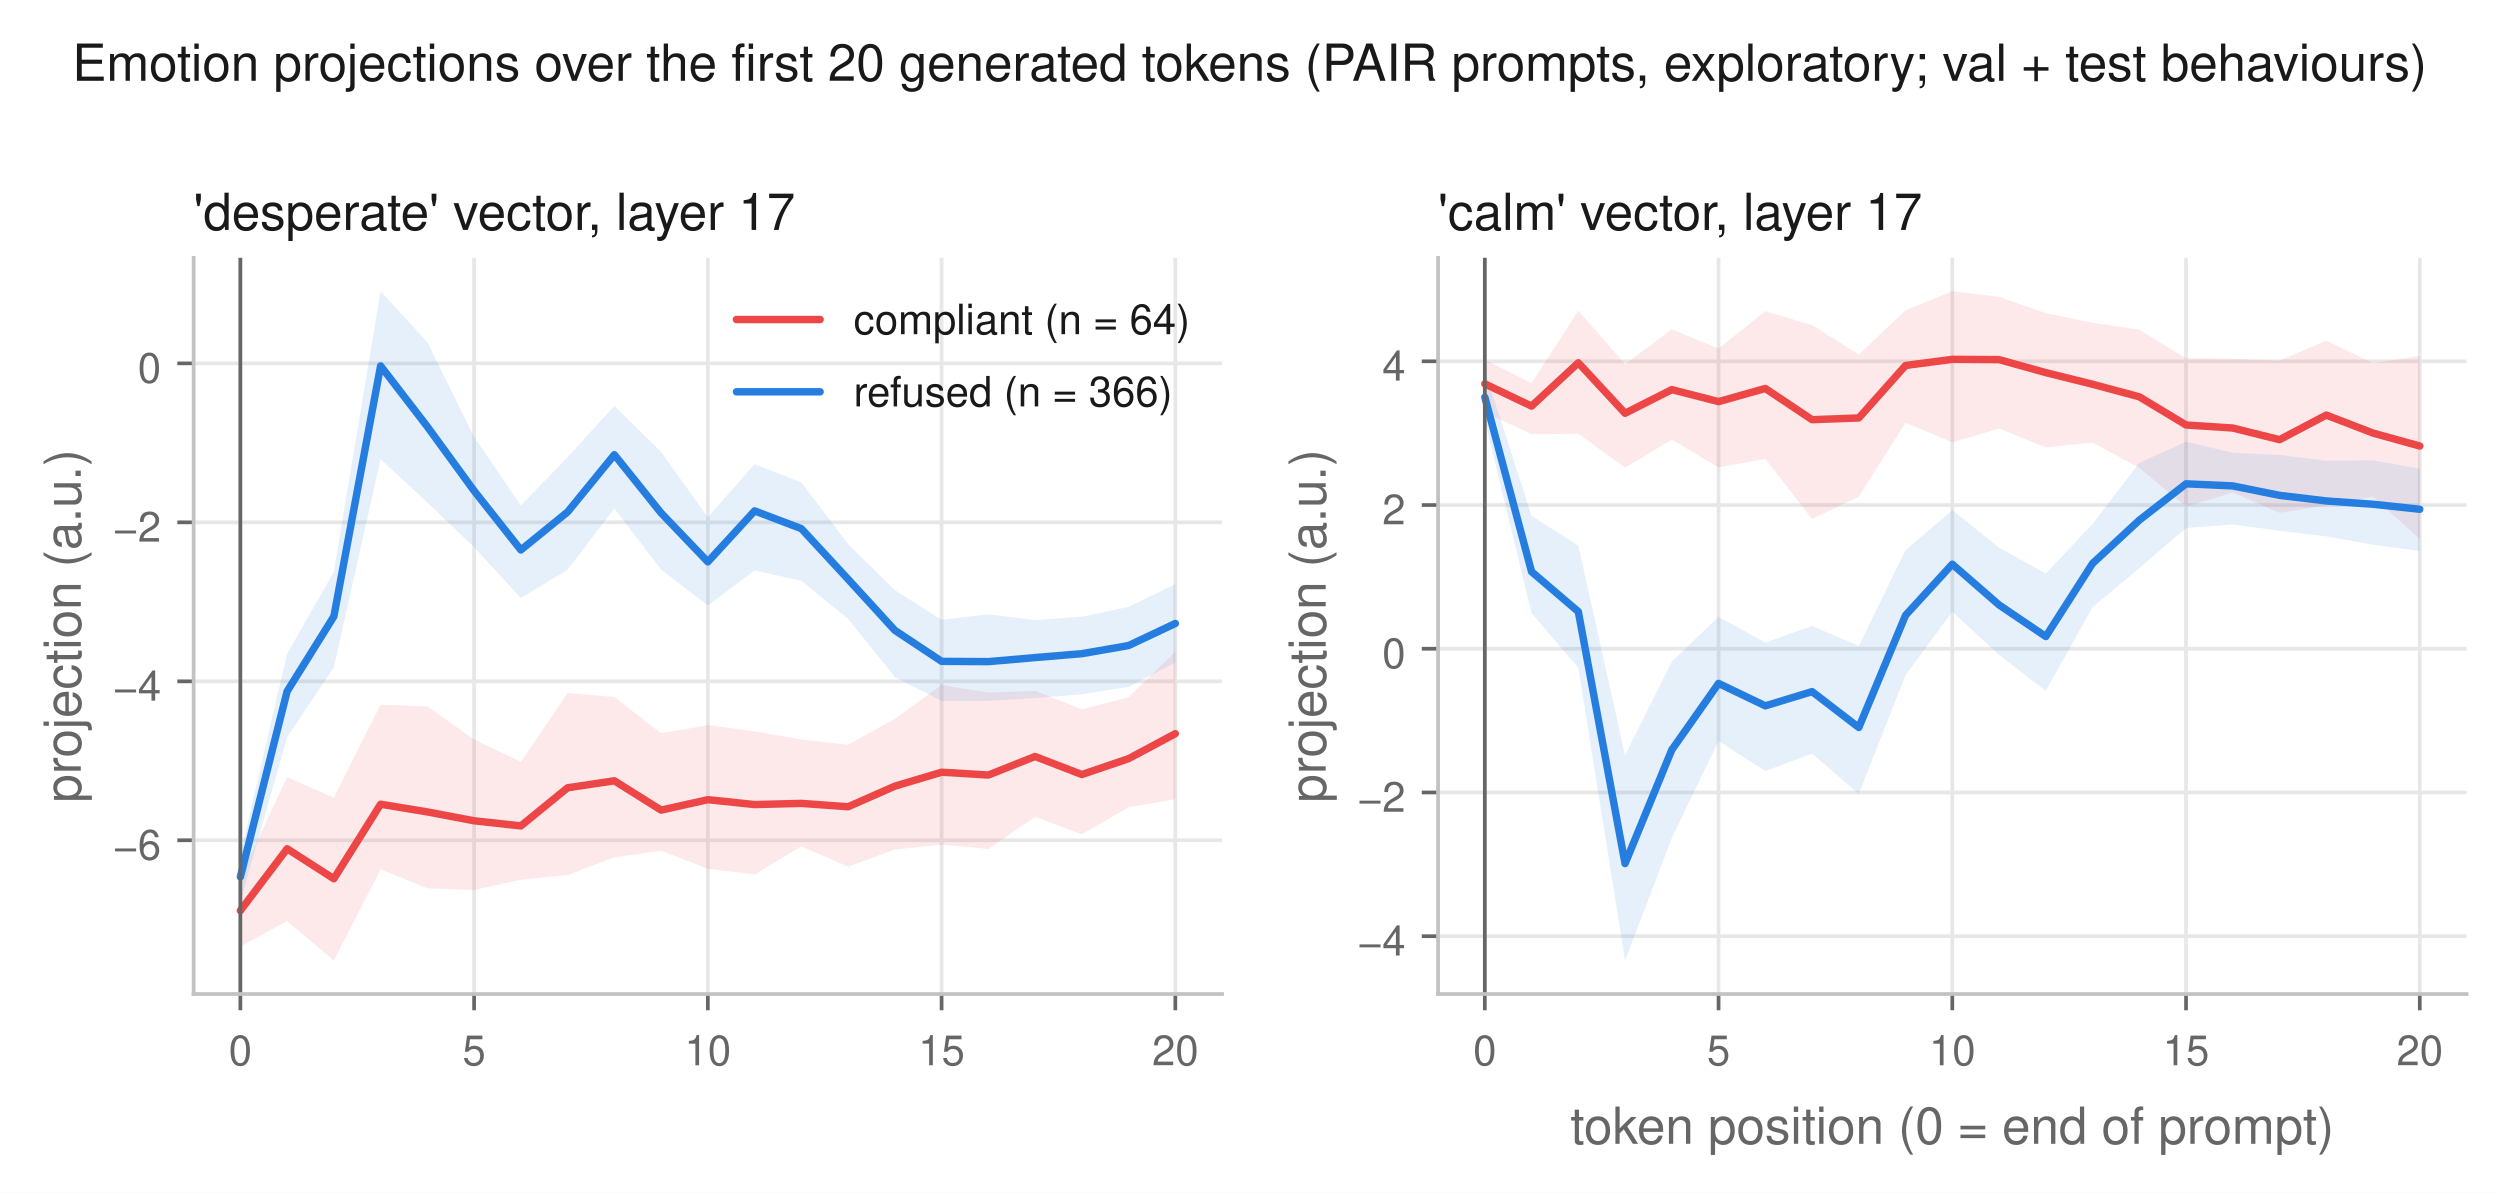
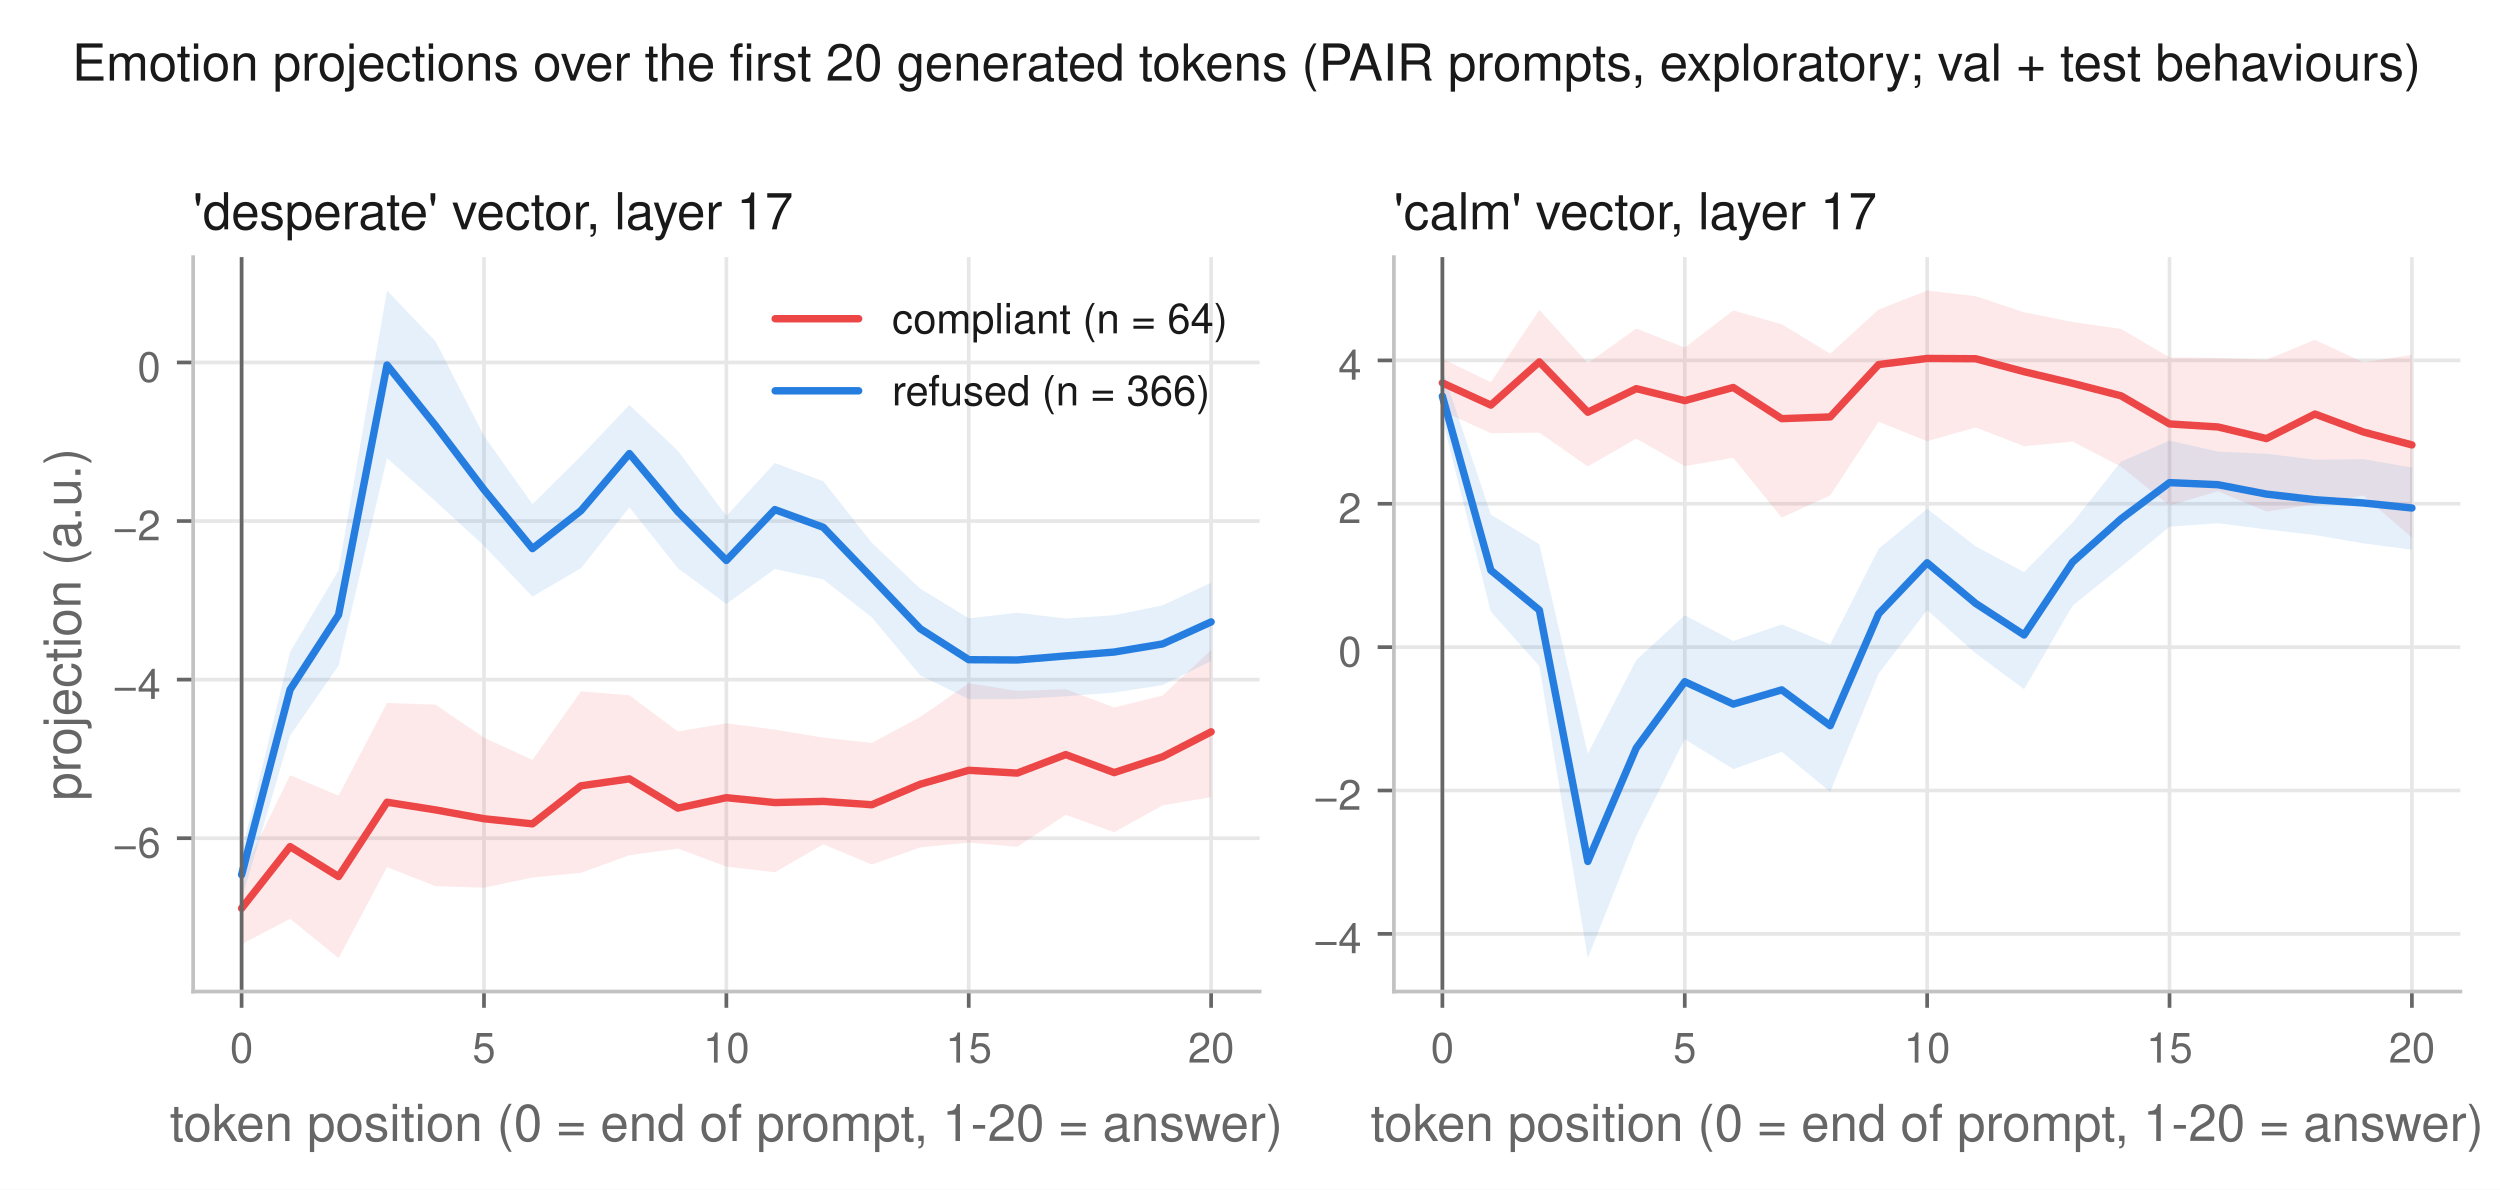
- <svg xmlns="http://www.w3.org/2000/svg" xmlns:xlink="http://www.w3.org/1999/xlink" width="537.705pt" height="256.536pt" viewBox="0 0 537.705 256.536" version="1.1">
+ <svg xmlns="http://www.w3.org/2000/svg" xmlns:xlink="http://www.w3.org/1999/xlink" width="539.049pt" height="256.536pt" viewBox="0 0 539.049 256.536" version="1.1">
  <defs>
    <style type="text/css">*{stroke-linejoin: round; stroke-linecap: butt}</style>
  </defs>
  <g id="figure_1">
    <g id="patch_1">
-       <path d="M 0 256.536  L 537.705 256.536  L 537.705 0  L 0 0  z " style="fill: #ffffff" />
+       <path d="M 0 256.536  L 539.049 256.536  L 539.049 0  L 0 0  z " style="fill: #ffffff" />
    </g>
    <g id="axes_1">
      <g id="patch_2">
-         <path d="M 41.642 213.796  L 262.845 213.796  L 262.845 55.448  L 41.642 55.448  z " style="fill: #ffffff" />
+         <path d="M 41.642 213.796  L 271.594 213.796  L 271.594 55.448  L 41.642 55.448  z " style="fill: #ffffff" />
      </g>
      <g id="matplotlib.axis_1">
        <g id="xtick_1">
          <g id="line2d_1">
-             <path d="M 51.697 213.796  L 51.697 55.448  " clip-path="url(#p4ccc031fa9)" style="fill: none; stroke: #e7e7e7; stroke-width: 0.8; stroke-linecap: round" />
+             <path d="M 52.094 213.796  L 52.094 55.448  " clip-path="url(#p1b1eb6df73)" style="fill: none; stroke: #e7e7e7; stroke-width: 0.8; stroke-linecap: round" />
          </g>
          <g id="line2d_2">
            <defs>
-               <path id="ma3864d37de" d="M 0 0  L 0 3.5  " style="stroke: #666666; stroke-width: 0.8" />
+               <path id="mc8e1fe0d0f" d="M 0 0  L 0 3.5  " style="stroke: #666666; stroke-width: 0.8" />
            </defs>
            <g>
-               <use xlink:href="#ma3864d37de" x="51.697" y="213.796" style="fill: #666666; stroke: #666666; stroke-width: 0.8" />
+               <use xlink:href="#mc8e1fe0d0f" x="52.094" y="213.796" style="fill: #666666; stroke: #666666; stroke-width: 0.8" />
            </g>
          </g>
          <g id="text_1">
-             <text style="font-size: 9px; font-family: 'Seravek', 'Helvetica', 'Arial', 'DejaVu Sans', sans-serif; text-anchor: middle; fill: #666666" x="51.697" y="229.121" transform="rotate(-0 51.69668 229.121)">0</text>
+             <text style="font-size: 9px; font-family: 'Seravek', 'Helvetica', 'Arial', 'DejaVu Sans', sans-serif; text-anchor: middle; fill: #666666" x="52.094" y="229.121" transform="rotate(-0 52.09434 229.121)">0</text>
          </g>
        </g>
        <g id="xtick_2">
          <g id="line2d_3">
-             <path d="M 101.97 213.796  L 101.97 55.448  " clip-path="url(#p4ccc031fa9)" style="fill: none; stroke: #e7e7e7; stroke-width: 0.8; stroke-linecap: round" />
+             <path d="M 104.356 213.796  L 104.356 55.448  " clip-path="url(#p1b1eb6df73)" style="fill: none; stroke: #e7e7e7; stroke-width: 0.8; stroke-linecap: round" />
          </g>
          <g id="line2d_4">
            <g>
-               <use xlink:href="#ma3864d37de" x="101.97" y="213.796" style="fill: #666666; stroke: #666666; stroke-width: 0.8" />
+               <use xlink:href="#mc8e1fe0d0f" x="104.356" y="213.796" style="fill: #666666; stroke: #666666; stroke-width: 0.8" />
            </g>
          </g>
          <g id="text_2">
-             <text style="font-size: 9px; font-family: 'Seravek', 'Helvetica', 'Arial', 'DejaVu Sans', sans-serif; text-anchor: middle; fill: #666666" x="101.97" y="229.121" transform="rotate(-0 101.9701 229.121)">5</text>
+             <text style="font-size: 9px; font-family: 'Seravek', 'Helvetica', 'Arial', 'DejaVu Sans', sans-serif; text-anchor: middle; fill: #666666" x="104.356" y="229.121" transform="rotate(-0 104.356 229.121)">5</text>
          </g>
        </g>
        <g id="xtick_3">
          <g id="line2d_5">
-             <path d="M 152.244 213.796  L 152.244 55.448  " clip-path="url(#p4ccc031fa9)" style="fill: none; stroke: #e7e7e7; stroke-width: 0.8; stroke-linecap: round" />
+             <path d="M 156.618 213.796  L 156.618 55.448  " clip-path="url(#p1b1eb6df73)" style="fill: none; stroke: #e7e7e7; stroke-width: 0.8; stroke-linecap: round" />
          </g>
          <g id="line2d_6">
            <g>
-               <use xlink:href="#ma3864d37de" x="152.244" y="213.796" style="fill: #666666; stroke: #666666; stroke-width: 0.8" />
+               <use xlink:href="#mc8e1fe0d0f" x="156.618" y="213.796" style="fill: #666666; stroke: #666666; stroke-width: 0.8" />
            </g>
          </g>
          <g id="text_3">
-             <text style="font-size: 9px; font-family: 'Seravek', 'Helvetica', 'Arial', 'DejaVu Sans', sans-serif; text-anchor: middle; fill: #666666" x="152.244" y="229.121" transform="rotate(-0 152.2435 229.121)">10</text>
+             <text style="font-size: 9px; font-family: 'Seravek', 'Helvetica', 'Arial', 'DejaVu Sans', sans-serif; text-anchor: middle; fill: #666666" x="156.618" y="229.121" transform="rotate(-0 156.6178 229.121)">10</text>
          </g>
        </g>
        <g id="xtick_4">
          <g id="line2d_7">
-             <path d="M 202.517 213.796  L 202.517 55.448  " clip-path="url(#p4ccc031fa9)" style="fill: none; stroke: #e7e7e7; stroke-width: 0.8; stroke-linecap: round" />
+             <path d="M 208.879 213.796  L 208.879 55.448  " clip-path="url(#p1b1eb6df73)" style="fill: none; stroke: #e7e7e7; stroke-width: 0.8; stroke-linecap: round" />
          </g>
          <g id="line2d_8">
            <g>
-               <use xlink:href="#ma3864d37de" x="202.517" y="213.796" style="fill: #666666; stroke: #666666; stroke-width: 0.8" />
+               <use xlink:href="#mc8e1fe0d0f" x="208.879" y="213.796" style="fill: #666666; stroke: #666666; stroke-width: 0.8" />
            </g>
          </g>
          <g id="text_4">
-             <text style="font-size: 9px; font-family: 'Seravek', 'Helvetica', 'Arial', 'DejaVu Sans', sans-serif; text-anchor: middle; fill: #666666" x="202.517" y="229.121" transform="rotate(-0 202.5169 229.121)">15</text>
+             <text style="font-size: 9px; font-family: 'Seravek', 'Helvetica', 'Arial', 'DejaVu Sans', sans-serif; text-anchor: middle; fill: #666666" x="208.879" y="229.121" transform="rotate(-0 208.8795 229.121)">15</text>
          </g>
        </g>
        <g id="xtick_5">
          <g id="line2d_9">
-             <path d="M 252.79 213.796  L 252.79 55.448  " clip-path="url(#p4ccc031fa9)" style="fill: none; stroke: #e7e7e7; stroke-width: 0.8; stroke-linecap: round" />
+             <path d="M 261.141 213.796  L 261.141 55.448  " clip-path="url(#p1b1eb6df73)" style="fill: none; stroke: #e7e7e7; stroke-width: 0.8; stroke-linecap: round" />
          </g>
          <g id="line2d_10">
            <g>
-               <use xlink:href="#ma3864d37de" x="252.79" y="213.796" style="fill: #666666; stroke: #666666; stroke-width: 0.8" />
+               <use xlink:href="#mc8e1fe0d0f" x="261.141" y="213.796" style="fill: #666666; stroke: #666666; stroke-width: 0.8" />
            </g>
          </g>
          <g id="text_5">
-             <text style="font-size: 9px; font-family: 'Seravek', 'Helvetica', 'Arial', 'DejaVu Sans', sans-serif; text-anchor: middle; fill: #666666" x="252.79" y="229.121" transform="rotate(-0 252.7903 229.121)">20</text>
-           </g>
+             <text style="font-size: 9px; font-family: 'Seravek', 'Helvetica', 'Arial', 'DejaVu Sans', sans-serif; text-anchor: middle; fill: #666666" x="261.141" y="229.121" transform="rotate(-0 261.1412 229.121)">20</text>
+           </g>
+         </g>
+         <g id="text_6">
+           <text style="font-size: 11px; font-family: 'Seravek', 'Helvetica', 'Arial', 'DejaVu Sans', sans-serif; text-anchor: middle; fill: #666666" x="156.618" y="246.014" transform="rotate(-0 156.6178 246.014)">token position (0 = end of prompt, 1-20 = answer)</text>
        </g>
      </g>
      <g id="matplotlib.axis_2">
        <g id="ytick_1">
          <g id="line2d_11">
-             <path d="M 41.642 180.731  L 262.845 180.731  " clip-path="url(#p4ccc031fa9)" style="fill: none; stroke: #e7e7e7; stroke-width: 0.8; stroke-linecap: round" />
+             <path d="M 41.642 180.731  L 271.594 180.731  " clip-path="url(#p1b1eb6df73)" style="fill: none; stroke: #e7e7e7; stroke-width: 0.8; stroke-linecap: round" />
          </g>
          <g id="line2d_12">
            <defs>
-               <path id="m5353a02e95" d="M 0 0  L -3.5 0  " style="stroke: #666666; stroke-width: 0.8" />
+               <path id="m97a696db7c" d="M 0 0  L -3.5 0  " style="stroke: #666666; stroke-width: 0.8" />
            </defs>
            <g>
-               <use xlink:href="#m5353a02e95" x="41.642" y="180.731" style="fill: #666666; stroke: #666666; stroke-width: 0.8" />
-             </g>
-           </g>
-           <g id="text_6">
+               <use xlink:href="#m97a696db7c" x="41.642" y="180.731" style="fill: #666666; stroke: #666666; stroke-width: 0.8" />
+             </g>
+           </g>
+           <g id="text_7">
            <text style="font-size: 9px; font-family: 'Seravek', 'Helvetica', 'Arial', 'DejaVu Sans', sans-serif; text-anchor: end; fill: #666666" x="34.642" y="184.893" transform="rotate(-0 34.642 184.893)">−6</text>
          </g>
        </g>
        <g id="ytick_2">
          <g id="line2d_13">
-             <path d="M 41.642 146.539  L 262.845 146.539  " clip-path="url(#p4ccc031fa9)" style="fill: none; stroke: #e7e7e7; stroke-width: 0.8; stroke-linecap: round" />
+             <path d="M 41.642 146.539  L 271.594 146.539  " clip-path="url(#p1b1eb6df73)" style="fill: none; stroke: #e7e7e7; stroke-width: 0.8; stroke-linecap: round" />
          </g>
          <g id="line2d_14">
            <g>
-               <use xlink:href="#m5353a02e95" x="41.642" y="146.539" style="fill: #666666; stroke: #666666; stroke-width: 0.8" />
-             </g>
-           </g>
-           <g id="text_7">
+               <use xlink:href="#m97a696db7c" x="41.642" y="146.539" style="fill: #666666; stroke: #666666; stroke-width: 0.8" />
+             </g>
+           </g>
+           <g id="text_8">
            <text style="font-size: 9px; font-family: 'Seravek', 'Helvetica', 'Arial', 'DejaVu Sans', sans-serif; text-anchor: end; fill: #666666" x="34.642" y="150.701" transform="rotate(-0 34.642 150.7012)">−4</text>
          </g>
        </g>
        <g id="ytick_3">
          <g id="line2d_15">
-             <path d="M 41.642 112.347  L 262.845 112.347  " clip-path="url(#p4ccc031fa9)" style="fill: none; stroke: #e7e7e7; stroke-width: 0.8; stroke-linecap: round" />
+             <path d="M 41.642 112.347  L 271.594 112.347  " clip-path="url(#p1b1eb6df73)" style="fill: none; stroke: #e7e7e7; stroke-width: 0.8; stroke-linecap: round" />
          </g>
          <g id="line2d_16">
            <g>
-               <use xlink:href="#m5353a02e95" x="41.642" y="112.347" style="fill: #666666; stroke: #666666; stroke-width: 0.8" />
-             </g>
-           </g>
-           <g id="text_8">
+               <use xlink:href="#m97a696db7c" x="41.642" y="112.347" style="fill: #666666; stroke: #666666; stroke-width: 0.8" />
+             </g>
+           </g>
+           <g id="text_9">
            <text style="font-size: 9px; font-family: 'Seravek', 'Helvetica', 'Arial', 'DejaVu Sans', sans-serif; text-anchor: end; fill: #666666" x="34.642" y="116.509" transform="rotate(-0 34.642 116.5094)">−2</text>
          </g>
        </g>
        <g id="ytick_4">
          <g id="line2d_17">
-             <path d="M 41.642 78.155  L 262.845 78.155  " clip-path="url(#p4ccc031fa9)" style="fill: none; stroke: #e7e7e7; stroke-width: 0.8; stroke-linecap: round" />
+             <path d="M 41.642 78.155  L 271.594 78.155  " clip-path="url(#p1b1eb6df73)" style="fill: none; stroke: #e7e7e7; stroke-width: 0.8; stroke-linecap: round" />
          </g>
          <g id="line2d_18">
            <g>
-               <use xlink:href="#m5353a02e95" x="41.642" y="78.155" style="fill: #666666; stroke: #666666; stroke-width: 0.8" />
-             </g>
-           </g>
-           <g id="text_9">
+               <use xlink:href="#m97a696db7c" x="41.642" y="78.155" style="fill: #666666; stroke: #666666; stroke-width: 0.8" />
+             </g>
+           </g>
+           <g id="text_10">
            <text style="font-size: 9px; font-family: 'Seravek', 'Helvetica', 'Arial', 'DejaVu Sans', sans-serif; text-anchor: end; fill: #666666" x="34.642" y="82.318" transform="rotate(-0 34.642 82.31755)">0</text>
          </g>
        </g>
-         <g id="text_10">
+         <g id="text_11">
          <text style="font-size: 11px; font-family: 'Seravek', 'Helvetica', 'Arial', 'DejaVu Sans', sans-serif; text-anchor: middle; fill: #666666" x="17.375" y="134.622" transform="rotate(-90 17.375 134.622)">projection (a.u.)</text>
        </g>
      </g>
      <g id="FillBetweenPolyCollection_1">
        <defs>
-           <path id="m91c0484fb7" d="M 51.697 -67.861  L 51.697 -52.948  L 61.751 -58.429  L 71.806 -49.938  L 81.861 -69.564  L 91.915 -65.468  L 101.97 -65.129  L 112.025 -67.329  L 122.079 -68.336  L 132.134 -72.144  L 142.189 -73.571  L 152.244 -69.682  L 162.298 -68.446  L 172.353 -74.496  L 182.408 -70.131  L 192.462 -73.826  L 202.517 -74.86  L 212.572 -73.954  L 222.626 -80.847  L 232.681 -77.1  L 242.736 -82.902  L 252.79 -84.646  L 252.79 -116.377  L 252.79 -116.377  L 242.736 -106.564  L 232.681 -103.974  L 222.626 -107.937  L 212.572 -107.571  L 202.517 -109.206  L 192.462 -101.945  L 182.408 -96.348  L 172.353 -97.481  L 162.298 -99.211  L 152.244 -100.577  L 142.189 -98.822  L 132.134 -106.614  L 122.079 -107.464  L 112.025 -92.677  L 101.97 -97.485  L 91.915 -104.598  L 81.861 -104.973  L 71.806 -84.964  L 61.751 -89.388  L 51.697 -67.861  z " />
+           <path id="md835bed79d" d="M 52.094 -67.861  L 52.094 -52.948  L 62.547 -58.429  L 72.999 -49.938  L 83.451 -69.564  L 93.904 -65.468  L 104.356 -65.129  L 114.808 -67.329  L 125.261 -68.336  L 135.713 -72.144  L 146.165 -73.571  L 156.618 -69.682  L 167.07 -68.446  L 177.522 -74.496  L 187.975 -70.131  L 198.427 -73.826  L 208.879 -74.86  L 219.332 -73.954  L 229.784 -80.847  L 240.236 -77.1  L 250.689 -82.902  L 261.141 -84.646  L 261.141 -116.377  L 261.141 -116.377  L 250.689 -106.564  L 240.236 -103.974  L 229.784 -107.937  L 219.332 -107.571  L 208.879 -109.206  L 198.427 -101.945  L 187.975 -96.348  L 177.522 -97.481  L 167.07 -99.211  L 156.618 -100.577  L 146.165 -98.822  L 135.713 -106.614  L 125.261 -107.464  L 114.808 -92.677  L 104.356 -97.485  L 93.904 -104.598  L 83.451 -104.973  L 72.999 -84.964  L 62.547 -89.388  L 52.094 -67.861  z " />
        </defs>
-         <g clip-path="url(#p4ccc031fa9)">
-           <use xlink:href="#m91c0484fb7" x="0" y="256.536" style="fill: #ec4647; fill-opacity: 0.12" />
+         <g clip-path="url(#p1b1eb6df73)">
+           <use xlink:href="#md835bed79d" x="0" y="256.536" style="fill: #ec4647; fill-opacity: 0.12" />
        </g>
      </g>
      <g id="FillBetweenPolyCollection_2">
        <defs>
-           <path id="mef92106476" d="M 51.697 -72.752  L 51.697 -62.566  L 61.751 -97.948  L 71.806 -113.022  L 81.861 -157.77  L 91.915 -148.451  L 101.97 -138.85  L 112.025 -127.898  L 122.079 -134.014  L 132.134 -147.167  L 142.189 -134.014  L 152.244 -126.319  L 162.298 -133.841  L 172.353 -131.603  L 182.408 -123.433  L 192.462 -110.927  L 202.517 -105.778  L 212.572 -105.799  L 222.626 -106.404  L 232.681 -107.217  L 242.736 -108.818  L 252.79 -113.994  L 252.79 -130.894  L 252.79 -130.894  L 242.736 -126.023  L 232.681 -123.888  L 222.626 -123.178  L 212.572 -124.411  L 202.517 -123.216  L 192.462 -129.608  L 182.408 -139.51  L 172.353 -152.764  L 162.298 -156.707  L 152.244 -145.28  L 142.189 -159.333  L 132.134 -169.223  L 122.079 -158.199  L 112.025 -147.831  L 101.97 -162.555  L 91.915 -182.932  L 81.861 -193.89  L 71.806 -133.545  L 61.751 -115.936  L 51.697 -72.752  z " />
+           <path id="m79a53b52a3" d="M 52.094 -72.752  L 52.094 -62.566  L 62.547 -97.948  L 72.999 -113.022  L 83.451 -157.77  L 93.904 -148.451  L 104.356 -138.85  L 114.808 -127.898  L 125.261 -134.014  L 135.713 -147.167  L 146.165 -134.014  L 156.618 -126.319  L 167.07 -133.841  L 177.522 -131.603  L 187.975 -123.433  L 198.427 -110.927  L 208.879 -105.778  L 219.332 -105.799  L 229.784 -106.404  L 240.236 -107.217  L 250.689 -108.818  L 261.141 -113.994  L 261.141 -130.894  L 261.141 -130.894  L 250.689 -126.023  L 240.236 -123.888  L 229.784 -123.178  L 219.332 -124.411  L 208.879 -123.216  L 198.427 -129.608  L 187.975 -139.51  L 177.522 -152.764  L 167.07 -156.707  L 156.618 -145.28  L 146.165 -159.333  L 135.713 -169.223  L 125.261 -158.199  L 114.808 -147.831  L 104.356 -162.555  L 93.904 -182.932  L 83.451 -193.89  L 72.999 -133.545  L 62.547 -115.936  L 52.094 -72.752  z " />
        </defs>
-         <g clip-path="url(#p4ccc031fa9)">
-           <use xlink:href="#mef92106476" x="0" y="256.536" style="fill: #257de0; fill-opacity: 0.12" />
+         <g clip-path="url(#p1b1eb6df73)">
+           <use xlink:href="#m79a53b52a3" x="0" y="256.536" style="fill: #257de0; fill-opacity: 0.12" />
        </g>
      </g>
      <g id="line2d_19">
-         <path d="M 51.697 195.857  L 61.751 182.551  L 71.806 189.004  L 81.861 172.975  L 91.915 174.629  L 101.97 176.537  L 112.025 177.64  L 122.079 169.437  L 132.134 167.935  L 142.189 174.242  L 152.244 171.998  L 162.298 173.049  L 172.353 172.792  L 182.408 173.52  L 192.462 169.089  L 202.517 166.091  L 212.572 166.694  L 222.626 162.704  L 232.681 166.59  L 242.736 163.172  L 252.79 157.799  " clip-path="url(#p4ccc031fa9)" style="fill: none; stroke: #ec4647; stroke-width: 1.6; stroke-linecap: round" />
+         <path d="M 52.094 195.857  L 62.547 182.551  L 72.999 189.004  L 83.451 172.975  L 93.904 174.629  L 104.356 176.537  L 114.808 177.64  L 125.261 169.437  L 135.713 167.935  L 146.165 174.242  L 156.618 171.998  L 167.07 173.049  L 177.522 172.792  L 187.975 173.52  L 198.427 169.089  L 208.879 166.091  L 219.332 166.694  L 229.784 162.704  L 240.236 166.59  L 250.689 163.172  L 261.141 157.799  " clip-path="url(#p1b1eb6df73)" style="fill: none; stroke: #ec4647; stroke-width: 1.6; stroke-linecap: round" />
      </g>
      <g id="line2d_20">
-         <path d="M 51.697 188.606  L 61.751 148.694  L 71.806 132.58  L 81.861 78.707  L 91.915 91.771  L 101.97 105.567  L 112.025 118.287  L 122.079 110.114  L 132.134 97.8  L 142.189 110.33  L 152.244 120.844  L 162.298 109.882  L 172.353 113.702  L 182.408 124.578  L 192.462 135.573  L 202.517 142.243  L 212.572 142.305  L 222.626 141.431  L 232.681 140.594  L 242.736 138.843  L 252.79 134.101  " clip-path="url(#p4ccc031fa9)" style="fill: none; stroke: #257de0; stroke-width: 1.6; stroke-linecap: round" />
+         <path d="M 52.094 188.606  L 62.547 148.694  L 72.999 132.58  L 83.451 78.707  L 93.904 91.771  L 104.356 105.567  L 114.808 118.287  L 125.261 110.114  L 135.713 97.8  L 146.165 110.33  L 156.618 120.844  L 167.07 109.882  L 177.522 113.702  L 187.975 124.578  L 198.427 135.573  L 208.879 142.243  L 219.332 142.305  L 229.784 141.431  L 240.236 140.594  L 250.689 138.843  L 261.141 134.101  " clip-path="url(#p1b1eb6df73)" style="fill: none; stroke: #257de0; stroke-width: 1.6; stroke-linecap: round" />
      </g>
      <g id="line2d_21">
-         <path d="M 51.697 213.796  L 51.697 55.448  " clip-path="url(#p4ccc031fa9)" style="fill: none; stroke: #666666; stroke-width: 0.8; stroke-linecap: round" />
+         <path d="M 52.094 213.796  L 52.094 55.448  " clip-path="url(#p1b1eb6df73)" style="fill: none; stroke: #666666; stroke-width: 0.8; stroke-linecap: round" />
      </g>
      <g id="patch_3">
        <path d="M 41.642 213.796  L 41.642 55.448  " style="fill: none; stroke: #c2c2c2; stroke-width: 0.8; stroke-linejoin: miter; stroke-linecap: square" />
      </g>
      <g id="patch_4">
-         <path d="M 41.642 213.796  L 262.845 213.796  " style="fill: none; stroke: #c2c2c2; stroke-width: 0.8; stroke-linejoin: miter; stroke-linecap: square" />
-       </g>
-       <g id="text_11">
+         <path d="M 41.642 213.796  L 271.594 213.796  " style="fill: none; stroke: #c2c2c2; stroke-width: 0.8; stroke-linejoin: miter; stroke-linecap: square" />
+       </g>
+       <g id="text_12">
        <text style="font-size: 11px; font-family: 'Seravek', 'Helvetica', 'Arial', 'DejaVu Sans', sans-serif; text-anchor: start; fill: #191919" x="41.642" y="49.448" transform="rotate(-0 41.642 49.448)">'desperate' vector, layer 17</text>
      </g>
      <g id="legend_1">
        <g id="line2d_22">
-           <path d="M 158.392 68.723  L 167.392 68.723  L 176.392 68.723  " style="fill: none; stroke: #ec4647; stroke-width: 1.6; stroke-linecap: round" />
-         </g>
-         <g id="text_12">
-           <text style="font-size: 9px; font-family: 'Seravek', 'Helvetica', 'Arial', 'DejaVu Sans', sans-serif; text-anchor: start; fill: #191919" x="183.592" y="71.873" transform="rotate(-0 183.5916 71.873)">compliant (n = 64)</text>
+           <path d="M 167.14 68.723  L 176.14 68.723  L 185.14 68.723  " style="fill: none; stroke: #ec4647; stroke-width: 1.6; stroke-linecap: round" />
+         </g>
+         <g id="text_13">
+           <text style="font-size: 9px; font-family: 'Seravek', 'Helvetica', 'Arial', 'DejaVu Sans', sans-serif; text-anchor: start; fill: #191919" x="192.34" y="71.873" transform="rotate(-0 192.3401 71.873)">compliant (n = 64)</text>
        </g>
        <g id="line2d_23">
-           <path d="M 158.392 84.266  L 167.392 84.266  L 176.392 84.266  " style="fill: none; stroke: #257de0; stroke-width: 1.6; stroke-linecap: round" />
-         </g>
-         <g id="text_13">
-           <text style="font-size: 9px; font-family: 'Seravek', 'Helvetica', 'Arial', 'DejaVu Sans', sans-serif; text-anchor: start; fill: #191919" x="183.592" y="87.416" transform="rotate(-0 183.5916 87.416)">refused (n = 366)</text>
+           <path d="M 167.14 84.266  L 176.14 84.266  L 185.14 84.266  " style="fill: none; stroke: #257de0; stroke-width: 1.6; stroke-linecap: round" />
+         </g>
+         <g id="text_14">
+           <text style="font-size: 9px; font-family: 'Seravek', 'Helvetica', 'Arial', 'DejaVu Sans', sans-serif; text-anchor: start; fill: #191919" x="192.34" y="87.416" transform="rotate(-0 192.3401 87.416)">refused (n = 366)</text>
        </g>
      </g>
    </g>
    <g id="axes_2">
      <g id="patch_5">
-         <path d="M 309.302 213.796  L 530.505 213.796  L 530.505 55.448  L 309.302 55.448  z " style="fill: #ffffff" />
+         <path d="M 300.553 213.796  L 530.505 213.796  L 530.505 55.448  L 300.553 55.448  z " style="fill: #ffffff" />
      </g>
      <g id="matplotlib.axis_3">
        <g id="xtick_6">
          <g id="line2d_24">
-             <path d="M 319.357 213.796  L 319.357 55.448  " clip-path="url(#p975dcbd2e6)" style="fill: none; stroke: #e7e7e7; stroke-width: 0.8; stroke-linecap: round" />
+             <path d="M 311.006 213.796  L 311.006 55.448  " clip-path="url(#pab4c64b85e)" style="fill: none; stroke: #e7e7e7; stroke-width: 0.8; stroke-linecap: round" />
          </g>
          <g id="line2d_25">
            <g>
-               <use xlink:href="#ma3864d37de" x="319.357" y="213.796" style="fill: #666666; stroke: #666666; stroke-width: 0.8" />
-             </g>
-           </g>
-           <g id="text_14">
-             <text style="font-size: 9px; font-family: 'Seravek', 'Helvetica', 'Arial', 'DejaVu Sans', sans-serif; text-anchor: middle; fill: #666666" x="319.357" y="229.121" transform="rotate(-0 319.3567 229.121)">0</text>
+               <use xlink:href="#mc8e1fe0d0f" x="311.006" y="213.796" style="fill: #666666; stroke: #666666; stroke-width: 0.8" />
+             </g>
+           </g>
+           <g id="text_15">
+             <text style="font-size: 9px; font-family: 'Seravek', 'Helvetica', 'Arial', 'DejaVu Sans', sans-serif; text-anchor: middle; fill: #666666" x="311.006" y="229.121" transform="rotate(-0 311.0058 229.121)">0</text>
          </g>
        </g>
        <g id="xtick_7">
          <g id="line2d_26">
-             <path d="M 369.63 213.796  L 369.63 55.448  " clip-path="url(#p975dcbd2e6)" style="fill: none; stroke: #e7e7e7; stroke-width: 0.8; stroke-linecap: round" />
+             <path d="M 363.268 213.796  L 363.268 55.448  " clip-path="url(#pab4c64b85e)" style="fill: none; stroke: #e7e7e7; stroke-width: 0.8; stroke-linecap: round" />
          </g>
          <g id="line2d_27">
            <g>
-               <use xlink:href="#ma3864d37de" x="369.63" y="213.796" style="fill: #666666; stroke: #666666; stroke-width: 0.8" />
-             </g>
-           </g>
-           <g id="text_15">
-             <text style="font-size: 9px; font-family: 'Seravek', 'Helvetica', 'Arial', 'DejaVu Sans', sans-serif; text-anchor: middle; fill: #666666" x="369.63" y="229.121" transform="rotate(-0 369.6301 229.121)">5</text>
+               <use xlink:href="#mc8e1fe0d0f" x="363.268" y="213.796" style="fill: #666666; stroke: #666666; stroke-width: 0.8" />
+             </g>
+           </g>
+           <g id="text_16">
+             <text style="font-size: 9px; font-family: 'Seravek', 'Helvetica', 'Arial', 'DejaVu Sans', sans-serif; text-anchor: middle; fill: #666666" x="363.268" y="229.121" transform="rotate(-0 363.2675 229.121)">5</text>
          </g>
        </g>
        <g id="xtick_8">
          <g id="line2d_28">
-             <path d="M 419.904 213.796  L 419.904 55.448  " clip-path="url(#p975dcbd2e6)" style="fill: none; stroke: #e7e7e7; stroke-width: 0.8; stroke-linecap: round" />
+             <path d="M 415.529 213.796  L 415.529 55.448  " clip-path="url(#pab4c64b85e)" style="fill: none; stroke: #e7e7e7; stroke-width: 0.8; stroke-linecap: round" />
          </g>
          <g id="line2d_29">
            <g>
-               <use xlink:href="#ma3864d37de" x="419.904" y="213.796" style="fill: #666666; stroke: #666666; stroke-width: 0.8" />
-             </g>
-           </g>
-           <g id="text_16">
-             <text style="font-size: 9px; font-family: 'Seravek', 'Helvetica', 'Arial', 'DejaVu Sans', sans-serif; text-anchor: middle; fill: #666666" x="419.904" y="229.121" transform="rotate(-0 419.9035 229.121)">10</text>
+               <use xlink:href="#mc8e1fe0d0f" x="415.529" y="213.796" style="fill: #666666; stroke: #666666; stroke-width: 0.8" />
+             </g>
+           </g>
+           <g id="text_17">
+             <text style="font-size: 9px; font-family: 'Seravek', 'Helvetica', 'Arial', 'DejaVu Sans', sans-serif; text-anchor: middle; fill: #666666" x="415.529" y="229.121" transform="rotate(-0 415.5292 229.121)">10</text>
          </g>
        </g>
        <g id="xtick_9">
          <g id="line2d_30">
-             <path d="M 470.177 213.796  L 470.177 55.448  " clip-path="url(#p975dcbd2e6)" style="fill: none; stroke: #e7e7e7; stroke-width: 0.8; stroke-linecap: round" />
+             <path d="M 467.791 213.796  L 467.791 55.448  " clip-path="url(#pab4c64b85e)" style="fill: none; stroke: #e7e7e7; stroke-width: 0.8; stroke-linecap: round" />
          </g>
          <g id="line2d_31">
            <g>
-               <use xlink:href="#ma3864d37de" x="470.177" y="213.796" style="fill: #666666; stroke: #666666; stroke-width: 0.8" />
-             </g>
-           </g>
-           <g id="text_17">
-             <text style="font-size: 9px; font-family: 'Seravek', 'Helvetica', 'Arial', 'DejaVu Sans', sans-serif; text-anchor: middle; fill: #666666" x="470.177" y="229.121" transform="rotate(-0 470.1769 229.121)">15</text>
+               <use xlink:href="#mc8e1fe0d0f" x="467.791" y="213.796" style="fill: #666666; stroke: #666666; stroke-width: 0.8" />
+             </g>
+           </g>
+           <g id="text_18">
+             <text style="font-size: 9px; font-family: 'Seravek', 'Helvetica', 'Arial', 'DejaVu Sans', sans-serif; text-anchor: middle; fill: #666666" x="467.791" y="229.121" transform="rotate(-0 467.791 229.121)">15</text>
          </g>
        </g>
        <g id="xtick_10">
          <g id="line2d_32">
-             <path d="M 520.45 213.796  L 520.45 55.448  " clip-path="url(#p975dcbd2e6)" style="fill: none; stroke: #e7e7e7; stroke-width: 0.8; stroke-linecap: round" />
+             <path d="M 520.053 213.796  L 520.053 55.448  " clip-path="url(#pab4c64b85e)" style="fill: none; stroke: #e7e7e7; stroke-width: 0.8; stroke-linecap: round" />
          </g>
          <g id="line2d_33">
            <g>
-               <use xlink:href="#ma3864d37de" x="520.45" y="213.796" style="fill: #666666; stroke: #666666; stroke-width: 0.8" />
-             </g>
-           </g>
-           <g id="text_18">
-             <text style="font-size: 9px; font-family: 'Seravek', 'Helvetica', 'Arial', 'DejaVu Sans', sans-serif; text-anchor: middle; fill: #666666" x="520.45" y="229.121" transform="rotate(-0 520.4503 229.121)">20</text>
-           </g>
-         </g>
-         <g id="text_19">
-           <text style="font-size: 11px; font-family: 'Seravek', 'Helvetica', 'Arial', 'DejaVu Sans', sans-serif; text-anchor: middle; fill: #666666" x="419.904" y="246.014" transform="rotate(-0 419.9035 246.014)">token position (0 = end of prompt)</text>
+               <use xlink:href="#mc8e1fe0d0f" x="520.053" y="213.796" style="fill: #666666; stroke: #666666; stroke-width: 0.8" />
+             </g>
+           </g>
+           <g id="text_19">
+             <text style="font-size: 9px; font-family: 'Seravek', 'Helvetica', 'Arial', 'DejaVu Sans', sans-serif; text-anchor: middle; fill: #666666" x="520.053" y="229.121" transform="rotate(-0 520.0527 229.121)">20</text>
+           </g>
+         </g>
+         <g id="text_20">
+           <text style="font-size: 11px; font-family: 'Seravek', 'Helvetica', 'Arial', 'DejaVu Sans', sans-serif; text-anchor: middle; fill: #666666" x="415.529" y="246.014" transform="rotate(-0 415.5292 246.014)">token position (0 = end of prompt, 1-20 = answer)</text>
        </g>
      </g>
      <g id="matplotlib.axis_4">
        <g id="ytick_5">
          <g id="line2d_34">
-             <path d="M 309.302 201.362  L 530.505 201.362  " clip-path="url(#p975dcbd2e6)" style="fill: none; stroke: #e7e7e7; stroke-width: 0.8; stroke-linecap: round" />
+             <path d="M 300.553 201.362  L 530.505 201.362  " clip-path="url(#pab4c64b85e)" style="fill: none; stroke: #e7e7e7; stroke-width: 0.8; stroke-linecap: round" />
          </g>
          <g id="line2d_35">
            <g>
-               <use xlink:href="#m5353a02e95" x="309.302" y="201.362" style="fill: #666666; stroke: #666666; stroke-width: 0.8" />
-             </g>
-           </g>
-           <g id="text_20">
-             <text style="font-size: 9px; font-family: 'Seravek', 'Helvetica', 'Arial', 'DejaVu Sans', sans-serif; text-anchor: end; fill: #666666" x="302.302" y="205.524" transform="rotate(-0 302.302 205.5241)">−4</text>
+               <use xlink:href="#m97a696db7c" x="300.553" y="201.362" style="fill: #666666; stroke: #666666; stroke-width: 0.8" />
+             </g>
+           </g>
+           <g id="text_21">
+             <text style="font-size: 9px; font-family: 'Seravek', 'Helvetica', 'Arial', 'DejaVu Sans', sans-serif; text-anchor: end; fill: #666666" x="293.553" y="205.524" transform="rotate(-0 293.5535 205.5241)">−4</text>
          </g>
        </g>
        <g id="ytick_6">
          <g id="line2d_36">
-             <path d="M 309.302 170.448  L 530.505 170.448  " clip-path="url(#p975dcbd2e6)" style="fill: none; stroke: #e7e7e7; stroke-width: 0.8; stroke-linecap: round" />
+             <path d="M 300.553 170.448  L 530.505 170.448  " clip-path="url(#pab4c64b85e)" style="fill: none; stroke: #e7e7e7; stroke-width: 0.8; stroke-linecap: round" />
          </g>
          <g id="line2d_37">
            <g>
-               <use xlink:href="#m5353a02e95" x="309.302" y="170.448" style="fill: #666666; stroke: #666666; stroke-width: 0.8" />
-             </g>
-           </g>
-           <g id="text_21">
-             <text style="font-size: 9px; font-family: 'Seravek', 'Helvetica', 'Arial', 'DejaVu Sans', sans-serif; text-anchor: end; fill: #666666" x="302.302" y="174.611" transform="rotate(-0 302.302 174.6108)">−2</text>
+               <use xlink:href="#m97a696db7c" x="300.553" y="170.448" style="fill: #666666; stroke: #666666; stroke-width: 0.8" />
+             </g>
+           </g>
+           <g id="text_22">
+             <text style="font-size: 9px; font-family: 'Seravek', 'Helvetica', 'Arial', 'DejaVu Sans', sans-serif; text-anchor: end; fill: #666666" x="293.553" y="174.611" transform="rotate(-0 293.5535 174.6108)">−2</text>
          </g>
        </g>
        <g id="ytick_7">
          <g id="line2d_38">
-             <path d="M 309.302 139.535  L 530.505 139.535  " clip-path="url(#p975dcbd2e6)" style="fill: none; stroke: #e7e7e7; stroke-width: 0.8; stroke-linecap: round" />
+             <path d="M 300.553 139.535  L 530.505 139.535  " clip-path="url(#pab4c64b85e)" style="fill: none; stroke: #e7e7e7; stroke-width: 0.8; stroke-linecap: round" />
          </g>
          <g id="line2d_39">
            <g>
-               <use xlink:href="#m5353a02e95" x="309.302" y="139.535" style="fill: #666666; stroke: #666666; stroke-width: 0.8" />
-             </g>
-           </g>
-           <g id="text_22">
-             <text style="font-size: 9px; font-family: 'Seravek', 'Helvetica', 'Arial', 'DejaVu Sans', sans-serif; text-anchor: end; fill: #666666" x="302.302" y="143.697" transform="rotate(-0 302.302 143.6974)">0</text>
+               <use xlink:href="#m97a696db7c" x="300.553" y="139.535" style="fill: #666666; stroke: #666666; stroke-width: 0.8" />
+             </g>
+           </g>
+           <g id="text_23">
+             <text style="font-size: 9px; font-family: 'Seravek', 'Helvetica', 'Arial', 'DejaVu Sans', sans-serif; text-anchor: end; fill: #666666" x="293.553" y="143.697" transform="rotate(-0 293.5535 143.6974)">0</text>
          </g>
        </g>
        <g id="ytick_8">
          <g id="line2d_40">
-             <path d="M 309.302 108.622  L 530.505 108.622  " clip-path="url(#p975dcbd2e6)" style="fill: none; stroke: #e7e7e7; stroke-width: 0.8; stroke-linecap: round" />
+             <path d="M 300.553 108.622  L 530.505 108.622  " clip-path="url(#pab4c64b85e)" style="fill: none; stroke: #e7e7e7; stroke-width: 0.8; stroke-linecap: round" />
          </g>
          <g id="line2d_41">
            <g>
-               <use xlink:href="#m5353a02e95" x="309.302" y="108.622" style="fill: #666666; stroke: #666666; stroke-width: 0.8" />
-             </g>
-           </g>
-           <g id="text_23">
-             <text style="font-size: 9px; font-family: 'Seravek', 'Helvetica', 'Arial', 'DejaVu Sans', sans-serif; text-anchor: end; fill: #666666" x="302.302" y="112.784" transform="rotate(-0 302.302 112.784)">2</text>
+               <use xlink:href="#m97a696db7c" x="300.553" y="108.622" style="fill: #666666; stroke: #666666; stroke-width: 0.8" />
+             </g>
+           </g>
+           <g id="text_24">
+             <text style="font-size: 9px; font-family: 'Seravek', 'Helvetica', 'Arial', 'DejaVu Sans', sans-serif; text-anchor: end; fill: #666666" x="293.553" y="112.784" transform="rotate(-0 293.5535 112.784)">2</text>
          </g>
        </g>
        <g id="ytick_9">
          <g id="line2d_42">
-             <path d="M 309.302 77.708  L 530.505 77.708  " clip-path="url(#p975dcbd2e6)" style="fill: none; stroke: #e7e7e7; stroke-width: 0.8; stroke-linecap: round" />
+             <path d="M 300.553 77.708  L 530.505 77.708  " clip-path="url(#pab4c64b85e)" style="fill: none; stroke: #e7e7e7; stroke-width: 0.8; stroke-linecap: round" />
          </g>
          <g id="line2d_43">
            <g>
-               <use xlink:href="#m5353a02e95" x="309.302" y="77.708" style="fill: #666666; stroke: #666666; stroke-width: 0.8" />
-             </g>
-           </g>
-           <g id="text_24">
-             <text style="font-size: 9px; font-family: 'Seravek', 'Helvetica', 'Arial', 'DejaVu Sans', sans-serif; text-anchor: end; fill: #666666" x="302.302" y="81.871" transform="rotate(-0 302.302 81.87067)">4</text>
-           </g>
-         </g>
-         <g id="text_25">
-           <text style="font-size: 11px; font-family: 'Seravek', 'Helvetica', 'Arial', 'DejaVu Sans', sans-serif; text-anchor: middle; fill: #666666" x="285.135" y="134.622" transform="rotate(-90 285.1348 134.622)">projection (a.u.)</text>
+               <use xlink:href="#m97a696db7c" x="300.553" y="77.708" style="fill: #666666; stroke: #666666; stroke-width: 0.8" />
+             </g>
+           </g>
+           <g id="text_25">
+             <text style="font-size: 9px; font-family: 'Seravek', 'Helvetica', 'Arial', 'DejaVu Sans', sans-serif; text-anchor: end; fill: #666666" x="293.553" y="81.871" transform="rotate(-0 293.5535 81.87067)">4</text>
+           </g>
        </g>
      </g>
      <g id="FillBetweenPolyCollection_3">
        <defs>
-           <path id="md244406928" d="M 319.357 -179.16  L 319.357 -167.866  L 329.411 -163.139  L 339.466 -163.251  L 349.521 -155.97  L 359.575 -161.972  L 369.63 -156.026  L 379.685 -157.835  L 389.739 -144.933  L 399.794 -149.72  L 409.849 -165.595  L 419.904 -161.41  L 429.958 -164.365  L 440.013 -160.329  L 450.068 -161.343  L 460.122 -155.916  L 470.177 -147.526  L 480.232 -150.621  L 490.286 -146.242  L 500.341 -147.819  L 510.396 -149.718  L 520.45 -140.602  L 520.45 -180.02  L 520.45 -180.02  L 510.396 -178.404  L 500.341 -183.262  L 490.286 -178.978  L 480.232 -179.364  L 470.177 -179.455  L 460.122 -185.615  L 450.068 -187.106  L 440.013 -189.19  L 429.958 -192.674  L 419.904 -193.89  L 409.849 -189.799  L 399.794 -180.271  L 389.739 -186.615  L 379.685 -189.592  L 369.63 -181.585  L 359.575 -185.697  L 349.521 -178.228  L 339.466 -189.716  L 329.411 -174.124  L 319.357 -179.16  z " />
+           <path id="me9473003e5" d="M 311.006 -179.16  L 311.006 -167.866  L 321.458 -163.139  L 331.911 -163.251  L 342.363 -155.97  L 352.815 -161.972  L 363.268 -156.026  L 373.72 -157.835  L 384.172 -144.933  L 394.625 -149.72  L 405.077 -165.595  L 415.529 -161.41  L 425.982 -164.365  L 436.434 -160.329  L 446.886 -161.343  L 457.339 -155.916  L 467.791 -147.526  L 478.243 -150.621  L 488.696 -146.242  L 499.148 -147.819  L 509.6 -149.718  L 520.053 -140.602  L 520.053 -180.02  L 520.053 -180.02  L 509.6 -178.404  L 499.148 -183.262  L 488.696 -178.978  L 478.243 -179.364  L 467.791 -179.455  L 457.339 -185.615  L 446.886 -187.106  L 436.434 -189.19  L 425.982 -192.674  L 415.529 -193.89  L 405.077 -189.799  L 394.625 -180.271  L 384.172 -186.615  L 373.72 -189.592  L 363.268 -181.585  L 352.815 -185.697  L 342.363 -178.228  L 331.911 -189.716  L 321.458 -174.124  L 311.006 -179.16  z " />
        </defs>
-         <g clip-path="url(#p975dcbd2e6)">
-           <use xlink:href="#md244406928" x="0" y="256.536" style="fill: #ec4647; fill-opacity: 0.12" />
+         <g clip-path="url(#pab4c64b85e)">
+           <use xlink:href="#me9473003e5" x="0" y="256.536" style="fill: #ec4647; fill-opacity: 0.12" />
        </g>
      </g>
      <g id="FillBetweenPolyCollection_4">
        <defs>
-           <path id="m2908cfa873" d="M 319.357 -176.863  L 319.357 -166.126  L 329.411 -124.646  L 339.466 -112.919  L 349.521 -49.938  L 359.575 -76.301  L 369.63 -97.158  L 379.685 -90.691  L 389.739 -94.437  L 399.794 -85.786  L 409.849 -111.315  L 419.904 -124.989  L 429.958 -115.68  L 440.013 -107.937  L 450.068 -125.946  L 460.122 -134.354  L 470.177 -142.967  L 480.232 -143.723  L 490.286 -142.376  L 500.341 -141.171  L 510.396 -139.372  L 520.45 -138.022  L 520.45 -155.726  L 520.45 -155.726  L 510.396 -157.533  L 500.341 -157.423  L 490.286 -158.692  L 480.232 -159.156  L 470.177 -161.532  L 460.122 -156.988  L 450.068 -143.839  L 440.013 -133.173  L 429.958 -138.749  L 419.904 -146.817  L 409.849 -138.212  L 399.794 -117.592  L 389.739 -121.893  L 379.685 -118.324  L 369.63 -123.872  L 359.575 -114.22  L 349.521 -94.049  L 339.466 -139.174  L 329.411 -145.573  L 319.357 -176.863  z " />
+           <path id="md88eee6a53" d="M 311.006 -176.863  L 311.006 -166.126  L 321.458 -124.646  L 331.911 -112.919  L 342.363 -49.938  L 352.815 -76.301  L 363.268 -97.158  L 373.72 -90.691  L 384.172 -94.437  L 394.625 -85.786  L 405.077 -111.315  L 415.529 -124.989  L 425.982 -115.68  L 436.434 -107.937  L 446.886 -125.946  L 457.339 -134.354  L 467.791 -142.967  L 478.243 -143.723  L 488.696 -142.376  L 499.148 -141.171  L 509.6 -139.372  L 520.053 -138.022  L 520.053 -155.726  L 520.053 -155.726  L 509.6 -157.533  L 499.148 -157.423  L 488.696 -158.692  L 478.243 -159.156  L 467.791 -161.532  L 457.339 -156.988  L 446.886 -143.839  L 436.434 -133.173  L 425.982 -138.749  L 415.529 -146.817  L 405.077 -138.212  L 394.625 -117.592  L 384.172 -121.893  L 373.72 -118.324  L 363.268 -123.872  L 352.815 -114.22  L 342.363 -94.049  L 331.911 -139.174  L 321.458 -145.573  L 311.006 -176.863  z " />
        </defs>
-         <g clip-path="url(#p975dcbd2e6)">
-           <use xlink:href="#m2908cfa873" x="0" y="256.536" style="fill: #257de0; fill-opacity: 0.12" />
+         <g clip-path="url(#pab4c64b85e)">
+           <use xlink:href="#md88eee6a53" x="0" y="256.536" style="fill: #257de0; fill-opacity: 0.12" />
        </g>
      </g>
      <g id="line2d_44">
-         <path d="M 319.357 82.562  L 329.411 87.347  L 339.466 78.032  L 349.521 88.887  L 359.575 83.802  L 369.63 86.381  L 379.685 83.551  L 389.739 90.268  L 399.794 89.897  L 409.849 78.606  L 419.904 77.287  L 429.958 77.349  L 440.013 80.146  L 450.068 82.646  L 460.122 85.345  L 470.177 91.407  L 480.232 92.062  L 490.286 94.566  L 500.341 89.276  L 510.396 93.151  L 520.45 95.932  " clip-path="url(#p975dcbd2e6)" style="fill: none; stroke: #ec4647; stroke-width: 1.6; stroke-linecap: round" />
+         <path d="M 311.006 82.562  L 321.458 87.347  L 331.911 78.032  L 342.363 88.887  L 352.815 83.802  L 363.268 86.381  L 373.72 83.551  L 384.172 90.268  L 394.625 89.897  L 405.077 78.606  L 415.529 77.287  L 425.982 77.349  L 436.434 80.146  L 446.886 82.646  L 457.339 85.345  L 467.791 91.407  L 478.243 92.062  L 488.696 94.566  L 499.148 89.276  L 509.6 93.151  L 520.053 95.932  " clip-path="url(#pab4c64b85e)" style="fill: none; stroke: #ec4647; stroke-width: 1.6; stroke-linecap: round" />
      </g>
      <g id="line2d_45">
-         <path d="M 319.357 85.432  L 329.411 122.963  L 339.466 131.551  L 349.521 185.741  L 359.575 161.276  L 369.63 146.991  L 379.685 151.817  L 389.739 148.752  L 399.794 156.469  L 409.849 132.34  L 419.904 121.348  L 429.958 130.106  L 440.013 136.909  L 450.068 121.193  L 460.122 111.88  L 470.177 104.062  L 480.232 104.513  L 490.286 106.541  L 500.341 107.748  L 510.396 108.454  L 520.45 109.531  " clip-path="url(#p975dcbd2e6)" style="fill: none; stroke: #257de0; stroke-width: 1.6; stroke-linecap: round" />
+         <path d="M 311.006 85.432  L 321.458 122.963  L 331.911 131.551  L 342.363 185.741  L 352.815 161.276  L 363.268 146.991  L 373.72 151.817  L 384.172 148.752  L 394.625 156.469  L 405.077 132.34  L 415.529 121.348  L 425.982 130.106  L 436.434 136.909  L 446.886 121.193  L 457.339 111.88  L 467.791 104.062  L 478.243 104.513  L 488.696 106.541  L 499.148 107.748  L 509.6 108.454  L 520.053 109.531  " clip-path="url(#pab4c64b85e)" style="fill: none; stroke: #257de0; stroke-width: 1.6; stroke-linecap: round" />
      </g>
      <g id="line2d_46">
-         <path d="M 319.357 213.796  L 319.357 55.448  " clip-path="url(#p975dcbd2e6)" style="fill: none; stroke: #666666; stroke-width: 0.8; stroke-linecap: round" />
+         <path d="M 311.006 213.796  L 311.006 55.448  " clip-path="url(#pab4c64b85e)" style="fill: none; stroke: #666666; stroke-width: 0.8; stroke-linecap: round" />
      </g>
      <g id="patch_6">
-         <path d="M 309.302 213.796  L 309.302 55.448  " style="fill: none; stroke: #c2c2c2; stroke-width: 0.8; stroke-linejoin: miter; stroke-linecap: square" />
+         <path d="M 300.553 213.796  L 300.553 55.448  " style="fill: none; stroke: #c2c2c2; stroke-width: 0.8; stroke-linejoin: miter; stroke-linecap: square" />
      </g>
      <g id="patch_7">
-         <path d="M 309.302 213.796  L 530.505 213.796  " style="fill: none; stroke: #c2c2c2; stroke-width: 0.8; stroke-linejoin: miter; stroke-linecap: square" />
+         <path d="M 300.553 213.796  L 530.505 213.796  " style="fill: none; stroke: #c2c2c2; stroke-width: 0.8; stroke-linejoin: miter; stroke-linecap: square" />
      </g>
      <g id="text_26">
-         <text style="font-size: 11px; font-family: 'Seravek', 'Helvetica', 'Arial', 'DejaVu Sans', sans-serif; text-anchor: start; fill: #191919" x="309.302" y="49.448" transform="rotate(-0 309.302 49.448)">'calm' vector, layer 17</text>
+         <text style="font-size: 11px; font-family: 'Seravek', 'Helvetica', 'Arial', 'DejaVu Sans', sans-serif; text-anchor: start; fill: #191919" x="300.553" y="49.448" transform="rotate(-0 300.5535 49.448)">'calm' vector, layer 17</text>
      </g>
    </g>
    <g id="text_27">
      <text style="font-size: 11px; font-family: 'Seravek', 'Helvetica', 'Arial', 'DejaVu Sans', sans-serif; text-anchor: middle; fill: #191919" x="268.785" y="17.375" transform="rotate(-0 268.785 17.375)">Emotion projections over the first 20 generated tokens (PAIR prompts, exploratory; val + test behaviours)</text>
    </g>
  </g>
  <defs>
-     <clipPath id="p4ccc031fa9">
-       <rect x="41.642" y="55.448" width="221.203" height="158.348" />
+     <clipPath id="p1b1eb6df73">
+       <rect x="41.642" y="55.448" width="229.952" height="158.348" />
    </clipPath>
-     <clipPath id="p975dcbd2e6">
-       <rect x="309.302" y="55.448" width="221.203" height="158.348" />
+     <clipPath id="pab4c64b85e">
+       <rect x="300.553" y="55.448" width="229.952" height="158.348" />
    </clipPath>
  </defs>
</svg>
